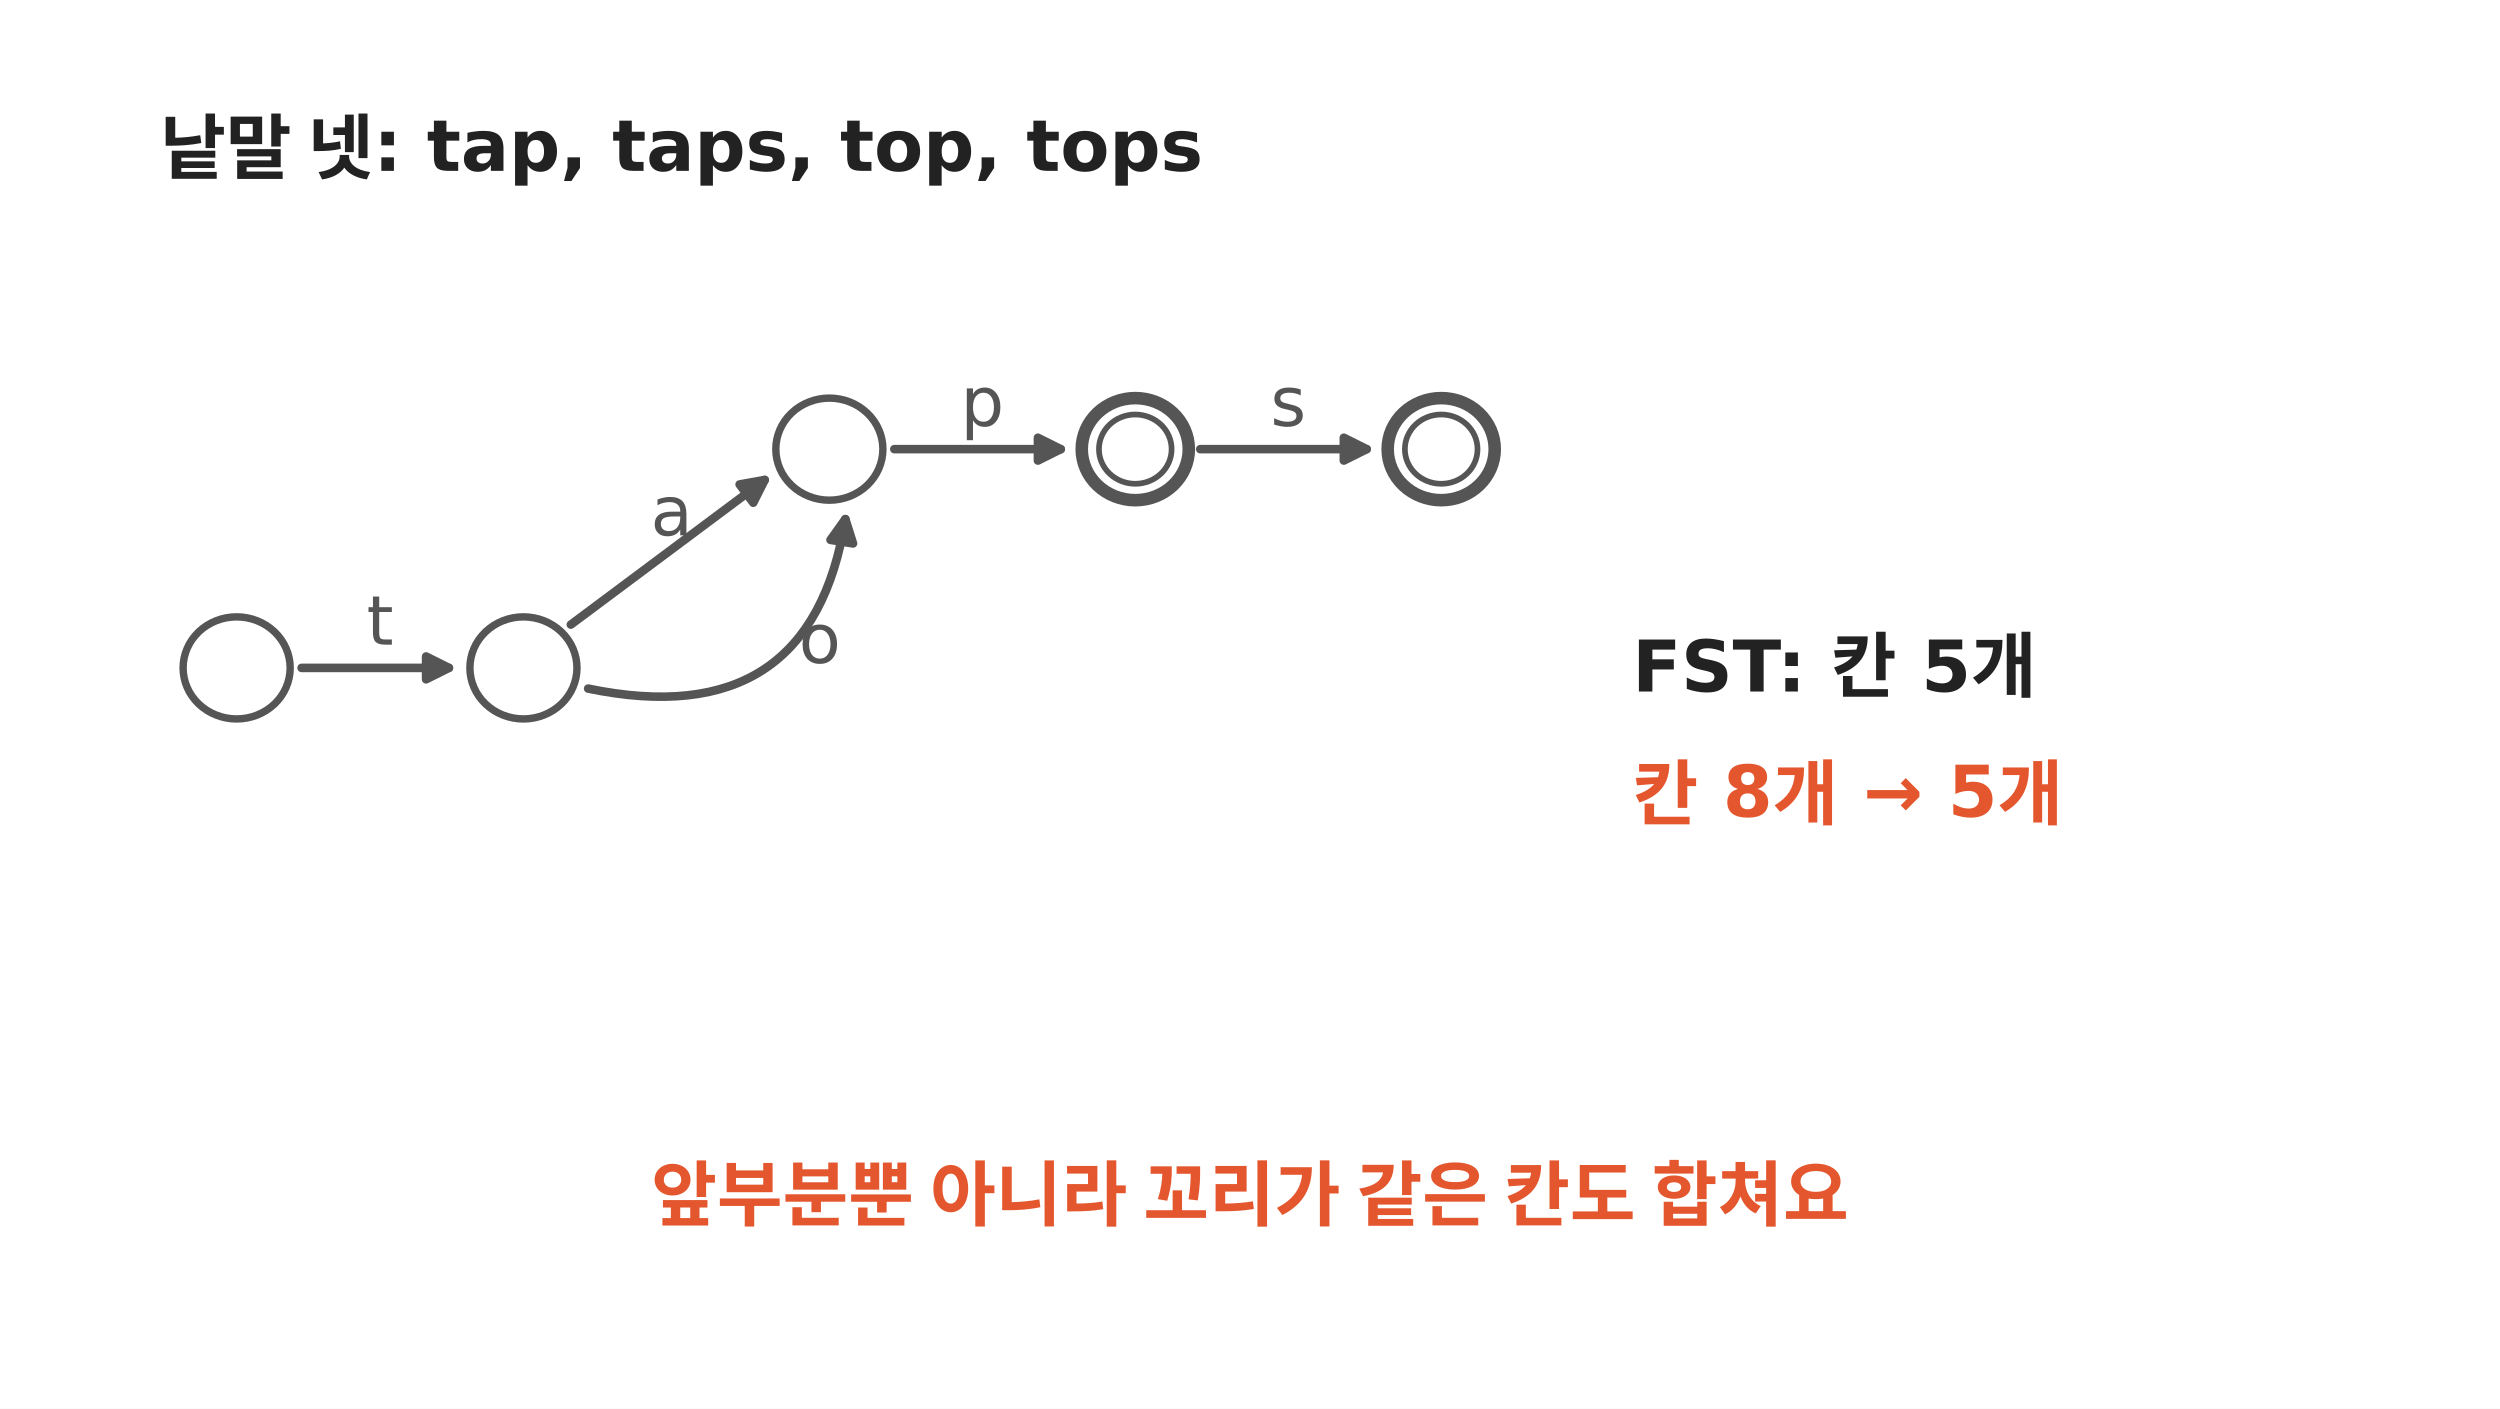
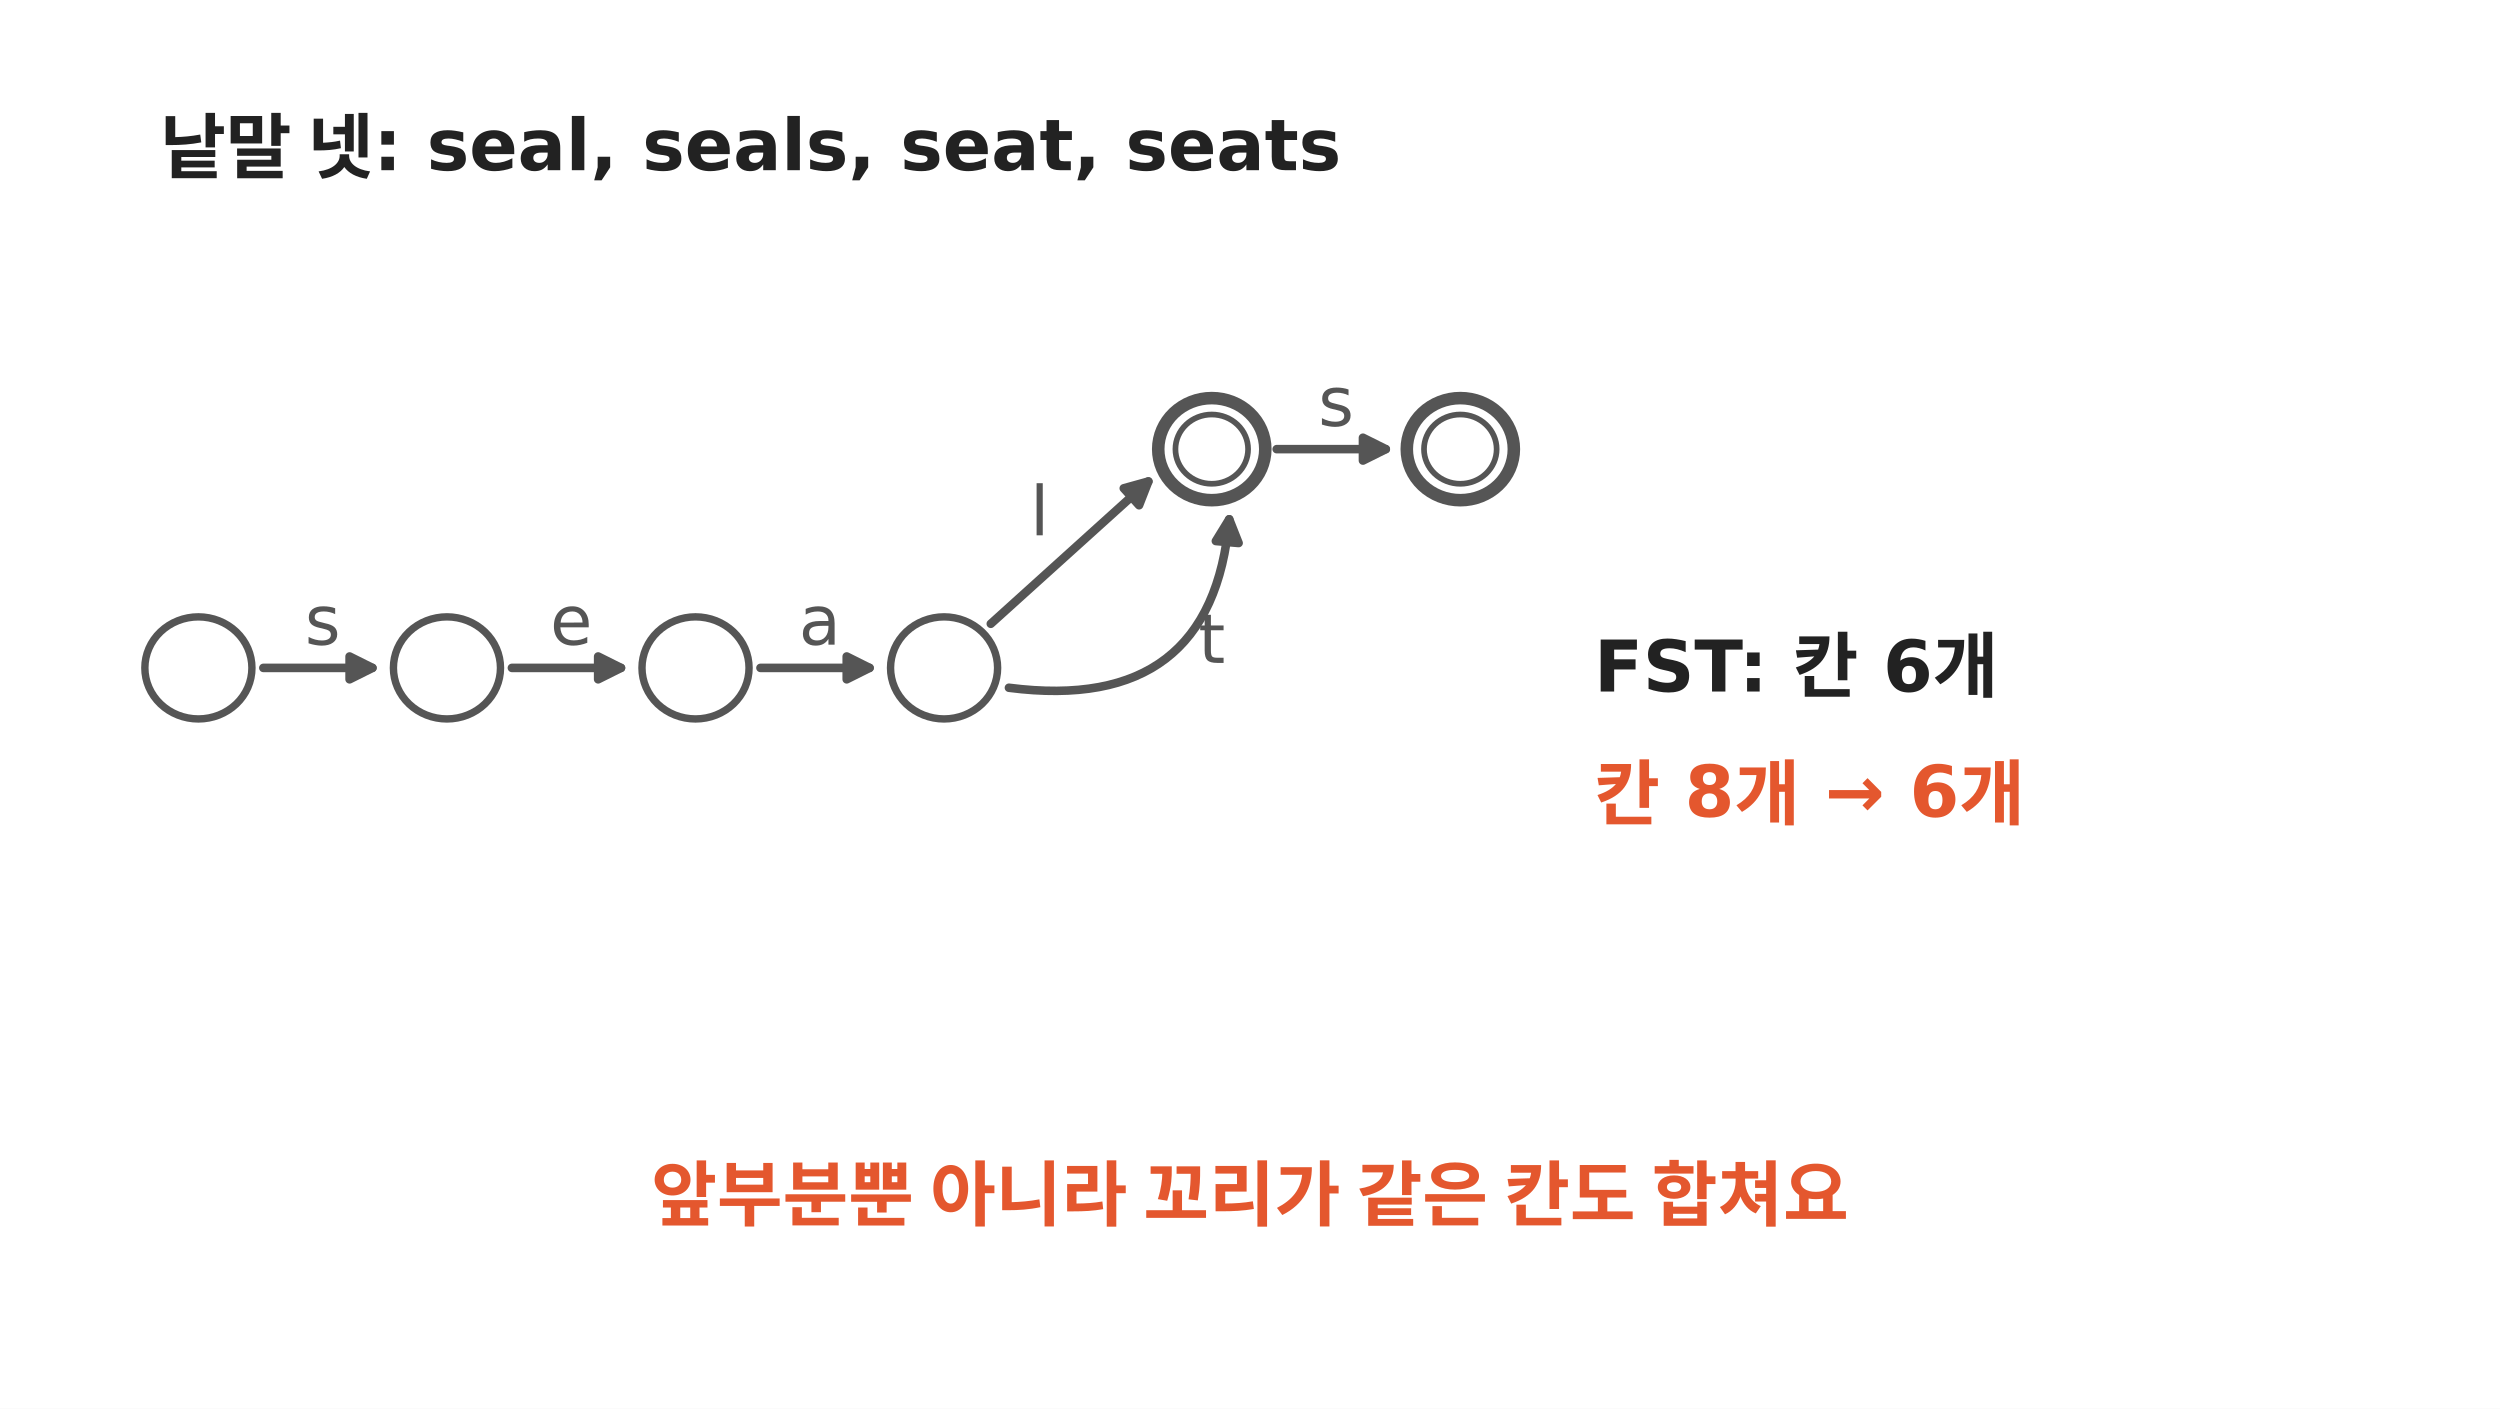
<svg xmlns="http://www.w3.org/2000/svg" width="437.76pt" height="246.672pt" viewBox="0 0 437.76 246.672" version="1.1">
  <defs>
    <style type="text/css">*{stroke-linejoin: round; stroke-linecap: butt}</style>
  </defs>
  <g id="figure_1">
    <g id="patch_1">
      <path d="M 0 246.672  L 437.76 246.672  L 437.76 0  L 0 0  z " style="fill: #ffffff" />
    </g>
    <g id="axes_1">
      <g id="patch_2">
-         <path d="M 41.436 125.89  C 43.922 125.89 46.307 124.948 48.065 123.272  C 49.823 121.596 50.81 119.322 50.81 116.952  C 50.81 114.582 49.823 112.308 48.065 110.632  C 46.307 108.956 43.922 108.014 41.436 108.014  C 38.95 108.014 36.565 108.956 34.807 110.632  C 33.049 112.308 32.062 114.582 32.062 116.952  C 32.062 119.322 33.049 121.596 34.807 123.272  C 36.565 124.948 38.95 125.89 41.436 125.89  z " clip-path="url(#pc2d88ce4d2)" style="fill: #ffffff; stroke: #555555; stroke-width: 1.3; stroke-linejoin: miter" />
+         <path d="M 34.74 125.89  C 37.226 125.89 39.611 124.948 41.369 123.272  C 43.127 121.596 44.114 119.322 44.114 116.952  C 44.114 114.582 43.127 112.308 41.369 110.632  C 39.611 108.956 37.226 108.014 34.74 108.014  C 32.254 108.014 29.869 108.956 28.111 110.632  C 26.353 112.308 25.366 114.582 25.366 116.952  C 25.366 119.322 26.353 121.596 28.111 123.272  C 29.869 124.948 32.254 125.89 34.74 125.89  z " clip-path="url(#pf42b6c1220)" style="fill: #ffffff; stroke: #555555; stroke-width: 1.3; stroke-linejoin: miter" />
      </g>
      <g id="patch_3">
-         <path d="M 91.656 125.89  C 94.142 125.89 96.527 124.948 98.285 123.272  C 100.043 121.596 101.03 119.322 101.03 116.952  C 101.03 114.582 100.043 112.308 98.285 110.632  C 96.527 108.956 94.142 108.014 91.656 108.014  C 89.17 108.014 86.785 108.956 85.027 110.632  C 83.269 112.308 82.282 114.582 82.282 116.952  C 82.282 119.322 83.269 121.596 85.027 123.272  C 86.785 124.948 89.17 125.89 91.656 125.89  z " clip-path="url(#pc2d88ce4d2)" style="fill: #ffffff; stroke: #555555; stroke-width: 1.3; stroke-linejoin: miter" />
+         <path d="M 78.264 125.89  C 80.75 125.89 83.135 124.948 84.893 123.272  C 86.651 121.596 87.638 119.322 87.638 116.952  C 87.638 114.582 86.651 112.308 84.893 110.632  C 83.135 108.956 80.75 108.014 78.264 108.014  C 75.778 108.014 73.393 108.956 71.635 110.632  C 69.877 112.308 68.89 114.582 68.89 116.952  C 68.89 119.322 69.877 121.596 71.635 123.272  C 73.393 124.948 75.778 125.89 78.264 125.89  z " clip-path="url(#pf42b6c1220)" style="fill: #ffffff; stroke: #555555; stroke-width: 1.3; stroke-linejoin: miter" />
      </g>
      <g id="patch_4">
-         <path d="M 145.224 87.586  C 147.71 87.586 150.095 86.644 151.853 84.968  C 153.611 83.292 154.598 81.018 154.598 78.648  C 154.598 76.278 153.611 74.004 151.853 72.328  C 150.095 70.652 147.71 69.71 145.224 69.71  C 142.738 69.71 140.353 70.652 138.595 72.328  C 136.837 74.004 135.85 76.278 135.85 78.648  C 135.85 81.018 136.837 83.292 138.595 84.968  C 140.353 86.644 142.738 87.586 145.224 87.586  z " clip-path="url(#pc2d88ce4d2)" style="fill: #ffffff; stroke: #555555; stroke-width: 1.3; stroke-linejoin: miter" />
+         <path d="M 121.788 125.89  C 124.274 125.89 126.659 124.948 128.417 123.272  C 130.175 121.596 131.162 119.322 131.162 116.952  C 131.162 114.582 130.175 112.308 128.417 110.632  C 126.659 108.956 124.274 108.014 121.788 108.014  C 119.302 108.014 116.917 108.956 115.159 110.632  C 113.401 112.308 112.414 114.582 112.414 116.952  C 112.414 119.322 113.401 121.596 115.159 123.272  C 116.917 124.948 119.302 125.89 121.788 125.89  z " clip-path="url(#pf42b6c1220)" style="fill: #ffffff; stroke: #555555; stroke-width: 1.3; stroke-linejoin: miter" />
      </g>
      <g id="patch_5">
-         <path d="M 198.792 87.586  C 201.278 87.586 203.663 86.644 205.421 84.968  C 207.179 83.292 208.166 81.018 208.166 78.648  C 208.166 76.278 207.179 74.004 205.421 72.328  C 203.663 70.652 201.278 69.71 198.792 69.71  C 196.306 69.71 193.921 70.652 192.163 72.328  C 190.405 74.004 189.418 76.278 189.418 78.648  C 189.418 81.018 190.405 83.292 192.163 84.968  C 193.921 86.644 196.306 87.586 198.792 87.586  z " clip-path="url(#pc2d88ce4d2)" style="fill: #ffffff; stroke: #555555; stroke-width: 2.2; stroke-linejoin: miter" />
+         <path d="M 165.312 125.89  C 167.798 125.89 170.183 124.948 171.941 123.272  C 173.699 121.596 174.686 119.322 174.686 116.952  C 174.686 114.582 173.699 112.308 171.941 110.632  C 170.183 108.956 167.798 108.014 165.312 108.014  C 162.826 108.014 160.441 108.956 158.683 110.632  C 156.925 112.308 155.938 114.582 155.938 116.952  C 155.938 119.322 156.925 121.596 158.683 123.272  C 160.441 124.948 162.826 125.89 165.312 125.89  z " clip-path="url(#pf42b6c1220)" style="fill: #ffffff; stroke: #555555; stroke-width: 1.3; stroke-linejoin: miter" />
      </g>
      <g id="patch_6">
-         <path d="M 198.792 84.713  C 200.479 84.713 202.097 84.074 203.29 82.936  C 204.483 81.799 205.153 80.256 205.153 78.648  C 205.153 77.04 204.483 75.497 203.29 74.36  C 202.097 73.222 200.479 72.583 198.792 72.583  C 197.105 72.583 195.487 73.222 194.294 74.36  C 193.101 75.497 192.431 77.04 192.431 78.648  C 192.431 80.256 193.101 81.799 194.294 82.936  C 195.487 84.074 197.105 84.713 198.792 84.713  L 198.792 84.713  z " clip-path="url(#pc2d88ce4d2)" style="fill: none; stroke: #555555; stroke-linejoin: miter" />
+         <path d="M 212.184 87.586  C 214.67 87.586 217.055 86.644 218.813 84.968  C 220.571 83.292 221.558 81.018 221.558 78.648  C 221.558 76.278 220.571 74.004 218.813 72.328  C 217.055 70.652 214.67 69.71 212.184 69.71  C 209.698 69.71 207.313 70.652 205.555 72.328  C 203.797 74.004 202.81 76.278 202.81 78.648  C 202.81 81.018 203.797 83.292 205.555 84.968  C 207.313 86.644 209.698 87.586 212.184 87.586  z " clip-path="url(#pf42b6c1220)" style="fill: #ffffff; stroke: #555555; stroke-width: 2.2; stroke-linejoin: miter" />
      </g>
      <g id="patch_7">
-         <path d="M 252.36 87.586  C 254.846 87.586 257.231 86.644 258.989 84.968  C 260.747 83.292 261.734 81.018 261.734 78.648  C 261.734 76.278 260.747 74.004 258.989 72.328  C 257.231 70.652 254.846 69.71 252.36 69.71  C 249.874 69.71 247.489 70.652 245.731 72.328  C 243.973 74.004 242.986 76.278 242.986 78.648  C 242.986 81.018 243.973 83.292 245.731 84.968  C 247.489 86.644 249.874 87.586 252.36 87.586  z " clip-path="url(#pc2d88ce4d2)" style="fill: #ffffff; stroke: #555555; stroke-width: 2.2; stroke-linejoin: miter" />
+         <path d="M 212.184 84.713  C 213.871 84.713 215.489 84.074 216.682 82.936  C 217.875 81.799 218.545 80.256 218.545 78.648  C 218.545 77.04 217.875 75.497 216.682 74.36  C 215.489 73.222 213.871 72.583 212.184 72.583  C 210.497 72.583 208.879 73.222 207.686 74.36  C 206.493 75.497 205.823 77.04 205.823 78.648  C 205.823 80.256 206.493 81.799 207.686 82.936  C 208.879 84.074 210.497 84.713 212.184 84.713  L 212.184 84.713  z " clip-path="url(#pf42b6c1220)" style="fill: none; stroke: #555555; stroke-linejoin: miter" />
      </g>
      <g id="patch_8">
-         <path d="M 252.36 84.713  C 254.047 84.713 255.665 84.074 256.858 82.936  C 258.051 81.799 258.721 80.256 258.721 78.648  C 258.721 77.04 258.051 75.497 256.858 74.36  C 255.665 73.222 254.047 72.583 252.36 72.583  C 250.673 72.583 249.055 73.222 247.862 74.36  C 246.669 75.497 245.999 77.04 245.999 78.648  C 245.999 80.256 246.669 81.799 247.862 82.936  C 249.055 84.074 250.673 84.713 252.36 84.713  L 252.36 84.713  z " clip-path="url(#pc2d88ce4d2)" style="fill: none; stroke: #555555; stroke-linejoin: miter" />
+         <path d="M 255.708 87.586  C 258.194 87.586 260.579 86.644 262.337 84.968  C 264.095 83.292 265.082 81.018 265.082 78.648  C 265.082 76.278 264.095 74.004 262.337 72.328  C 260.579 70.652 258.194 69.71 255.708 69.71  C 253.222 69.71 250.837 70.652 249.079 72.328  C 247.321 74.004 246.334 76.278 246.334 78.648  C 246.334 81.018 247.321 83.292 249.079 84.968  C 250.837 86.644 253.222 87.586 255.708 87.586  z " clip-path="url(#pf42b6c1220)" style="fill: #ffffff; stroke: #555555; stroke-width: 2.2; stroke-linejoin: miter" />
      </g>
      <g id="patch_9">
-         <path d="M 52.812 116.952  Q 66.548 116.952 78.608 116.952  " clip-path="url(#pc2d88ce4d2)" style="fill: none; stroke: #555555; stroke-width: 1.5; stroke-linecap: round" />
-         <path d="M 74.608 114.952  L 78.608 116.952  L 74.608 118.952  z " clip-path="url(#pc2d88ce4d2)" style="fill: #555555; stroke: #555555; stroke-width: 1.5; stroke-linecap: round" />
+         <path d="M 255.708 84.713  C 257.395 84.713 259.013 84.074 260.206 82.936  C 261.399 81.799 262.069 80.256 262.069 78.648  C 262.069 77.04 261.399 75.497 260.206 74.36  C 259.013 73.222 257.395 72.583 255.708 72.583  C 254.021 72.583 252.403 73.222 251.21 74.36  C 250.017 75.497 249.347 77.04 249.347 78.648  C 249.347 80.256 250.017 81.799 251.21 82.936  C 252.403 84.074 254.021 84.713 255.708 84.713  L 255.708 84.713  z " clip-path="url(#pf42b6c1220)" style="fill: none; stroke: #555555; stroke-linejoin: miter" />
      </g>
      <g id="patch_10">
-         <path d="M 99.957 109.37  Q 117.605 96.203 133.909 84.038  " clip-path="url(#pc2d88ce4d2)" style="fill: none; stroke: #555555; stroke-width: 1.5; stroke-linecap: round" />
-         <path d="M 129.507 84.827  L 133.909 84.038  L 131.899 88.033  z " clip-path="url(#pc2d88ce4d2)" style="fill: #555555; stroke: #555555; stroke-width: 1.5; stroke-linecap: round" />
+         <path d="M 46.113 116.952  Q 56.502 116.952 65.214 116.952  " clip-path="url(#pf42b6c1220)" style="fill: none; stroke: #555555; stroke-width: 1.5; stroke-linecap: round" />
+         <path d="M 61.214 114.952  L 65.214 116.952  L 61.214 118.952  z " clip-path="url(#pf42b6c1220)" style="fill: #555555; stroke: #555555; stroke-width: 1.5; stroke-linecap: round" />
      </g>
      <g id="patch_11">
-         <path d="M 156.6 78.648  Q 172.009 78.648 185.742 78.648  " clip-path="url(#pc2d88ce4d2)" style="fill: none; stroke: #555555; stroke-width: 1.5; stroke-linecap: round" />
-         <path d="M 181.742 76.648  L 185.742 78.648  L 181.742 80.648  z " clip-path="url(#pc2d88ce4d2)" style="fill: #555555; stroke: #555555; stroke-width: 1.5; stroke-linecap: round" />
+         <path d="M 89.637 116.952  Q 100.026 116.952 108.738 116.952  " clip-path="url(#pf42b6c1220)" style="fill: none; stroke: #555555; stroke-width: 1.5; stroke-linecap: round" />
+         <path d="M 104.738 114.952  L 108.738 116.952  L 104.738 118.952  z " clip-path="url(#pf42b6c1220)" style="fill: #555555; stroke: #555555; stroke-width: 1.5; stroke-linecap: round" />
      </g>
      <g id="patch_12">
-         <path d="M 210.168 78.648  Q 225.577 78.648 239.31 78.648  " clip-path="url(#pc2d88ce4d2)" style="fill: none; stroke: #555555; stroke-width: 1.5; stroke-linecap: round" />
-         <path d="M 235.31 76.648  L 239.31 78.648  L 235.31 80.648  z " clip-path="url(#pc2d88ce4d2)" style="fill: #555555; stroke: #555555; stroke-width: 1.5; stroke-linecap: round" />
+         <path d="M 133.161 116.952  Q 143.55 116.952 152.262 116.952  " clip-path="url(#pf42b6c1220)" style="fill: none; stroke: #555555; stroke-width: 1.5; stroke-linecap: round" />
+         <path d="M 148.262 114.952  L 152.262 116.952  L 148.262 118.952  z " clip-path="url(#pf42b6c1220)" style="fill: #555555; stroke: #555555; stroke-width: 1.5; stroke-linecap: round" />
      </g>
      <g id="patch_13">
-         <path d="M 102.985 120.573  Q 142.053 128.649 148.022 90.899  " clip-path="url(#pc2d88ce4d2)" style="fill: none; stroke: #555555; stroke-width: 1.5; stroke-linecap: round" />
-         <path d="M 145.422 94.537  L 148.022 90.899  L 149.373 95.162  z " clip-path="url(#pc2d88ce4d2)" style="fill: #555555; stroke: #555555; stroke-width: 1.5; stroke-linecap: round" />
+         <path d="M 173.493 109.227  Q 187.911 96.204 201.085 84.305  " clip-path="url(#pf42b6c1220)" style="fill: none; stroke: #555555; stroke-width: 1.5; stroke-linecap: round" />
+         <path d="M 196.776 85.502  L 201.085 84.305  L 199.457 88.47  z " clip-path="url(#pf42b6c1220)" style="fill: #555555; stroke: #555555; stroke-width: 1.5; stroke-linecap: round" />
+       </g>
+       <g id="patch_14">
+         <path d="M 223.557 78.648  Q 233.946 78.648 242.658 78.648  " clip-path="url(#pf42b6c1220)" style="fill: none; stroke: #555555; stroke-width: 1.5; stroke-linecap: round" />
+         <path d="M 238.658 76.648  L 242.658 78.648  L 238.658 80.648  z " clip-path="url(#pf42b6c1220)" style="fill: #555555; stroke: #555555; stroke-width: 1.5; stroke-linecap: round" />
+       </g>
+       <g id="patch_15">
+         <path d="M 176.669 120.428  Q 212.277 125.03 215.241 90.928  " clip-path="url(#pf42b6c1220)" style="fill: none; stroke: #555555; stroke-width: 1.5; stroke-linecap: round" />
+         <path d="M 212.902 94.74  L 215.241 90.928  L 216.887 95.086  z " clip-path="url(#pf42b6c1220)" style="fill: #555555; stroke: #555555; stroke-width: 1.5; stroke-linecap: round" />
      </g>
      <g id="text_1">
-         <text style="fill: #222222; font: 700 12.5px 'Apple SD Gothic Neo', 'Noto Sans KR', 'Malgun Gothic', 'DejaVu Sans', 'Bitstream Vera Sans', 'Computer Modern Sans Serif', 'Lucida Grande', 'Verdana', 'Geneva', 'Lucid', 'Arial', 'Helvetica', 'Avant Garde', sans-serif; text-anchor: start" x="28.044" y="30.343" transform="rotate(-0 28.044 30.34328)">낱말 넷: tap, taps, top, tops</text>
+         <text style="fill: #222222; font: 700 12.5px 'Apple SD Gothic Neo', 'Noto Sans KR', 'Malgun Gothic', 'DejaVu Sans', 'Bitstream Vera Sans', 'Computer Modern Sans Serif', 'Lucida Grande', 'Verdana', 'Geneva', 'Lucid', 'Arial', 'Helvetica', 'Avant Garde', sans-serif; text-anchor: start" x="28.044" y="30.231" transform="rotate(-0 28.044 30.23098)">낱말 넷: seal, seals, seat, seats</text>
      </g>
      <g id="text_2">
-         <text style="fill: #555555; font: 12px 'Apple SD Gothic Neo', 'Noto Sans KR', 'Malgun Gothic', 'DejaVu Sans', 'Bitstream Vera Sans', 'Computer Modern Sans Serif', 'Lucida Grande', 'Verdana', 'Geneva', 'Lucid', 'Arial', 'Helvetica', 'Avant Garde', sans-serif; text-anchor: middle" x="66.546" y="112.884" transform="rotate(-0 66.546 112.8842)">t</text>
+         <text style="fill: #555555; font: 12px 'Apple SD Gothic Neo', 'Noto Sans KR', 'Malgun Gothic', 'DejaVu Sans', 'Bitstream Vera Sans', 'Computer Modern Sans Serif', 'Lucida Grande', 'Verdana', 'Geneva', 'Lucid', 'Arial', 'Helvetica', 'Avant Garde', sans-serif; text-anchor: middle" x="56.502" y="112.884" transform="rotate(-0 56.502 112.8842)">s</text>
      </g>
      <g id="text_3">
-         <text style="fill: #555555; font: 12px 'Apple SD Gothic Neo', 'Noto Sans KR', 'Malgun Gothic', 'DejaVu Sans', 'Bitstream Vera Sans', 'Computer Modern Sans Serif', 'Lucida Grande', 'Verdana', 'Geneva', 'Lucid', 'Arial', 'Helvetica', 'Avant Garde', sans-serif; text-anchor: middle" x="117.603" y="93.732" transform="rotate(-0 117.603 93.73219)">a</text>
+         <text style="fill: #555555; font: 12px 'Apple SD Gothic Neo', 'Noto Sans KR', 'Malgun Gothic', 'DejaVu Sans', 'Bitstream Vera Sans', 'Computer Modern Sans Serif', 'Lucida Grande', 'Verdana', 'Geneva', 'Lucid', 'Arial', 'Helvetica', 'Avant Garde', sans-serif; text-anchor: middle" x="100.026" y="112.884" transform="rotate(-0 100.026 112.8842)">e</text>
      </g>
      <g id="text_4">
-         <text style="fill: #555555; font: 12px 'Apple SD Gothic Neo', 'Noto Sans KR', 'Malgun Gothic', 'DejaVu Sans', 'Bitstream Vera Sans', 'Computer Modern Sans Serif', 'Lucida Grande', 'Verdana', 'Geneva', 'Lucid', 'Arial', 'Helvetica', 'Avant Garde', sans-serif; text-anchor: middle" x="172.008" y="74.58" transform="rotate(-0 172.008 74.58019)">p</text>
+         <text style="fill: #555555; font: 12px 'Apple SD Gothic Neo', 'Noto Sans KR', 'Malgun Gothic', 'DejaVu Sans', 'Bitstream Vera Sans', 'Computer Modern Sans Serif', 'Lucida Grande', 'Verdana', 'Geneva', 'Lucid', 'Arial', 'Helvetica', 'Avant Garde', sans-serif; text-anchor: middle" x="143.55" y="112.884" transform="rotate(-0 143.55 112.8842)">a</text>
      </g>
      <g id="text_5">
-         <text style="fill: #555555; font: 12px 'Apple SD Gothic Neo', 'Noto Sans KR', 'Malgun Gothic', 'DejaVu Sans', 'Bitstream Vera Sans', 'Computer Modern Sans Serif', 'Lucida Grande', 'Verdana', 'Geneva', 'Lucid', 'Arial', 'Helvetica', 'Avant Garde', sans-serif; text-anchor: middle" x="225.576" y="74.58" transform="rotate(-0 225.576 74.58019)">s</text>
+         <text style="fill: #555555; font: 12px 'Apple SD Gothic Neo', 'Noto Sans KR', 'Malgun Gothic', 'DejaVu Sans', 'Bitstream Vera Sans', 'Computer Modern Sans Serif', 'Lucida Grande', 'Verdana', 'Geneva', 'Lucid', 'Arial', 'Helvetica', 'Avant Garde', sans-serif; text-anchor: middle" x="182.052" y="93.732" transform="rotate(-0 182.052 93.73219)">l</text>
      </g>
      <g id="text_6">
-         <text style="fill: #555555; font: 12px 'Apple SD Gothic Neo', 'Noto Sans KR', 'Malgun Gothic', 'DejaVu Sans', 'Bitstream Vera Sans', 'Computer Modern Sans Serif', 'Lucida Grande', 'Verdana', 'Geneva', 'Lucid', 'Arial', 'Helvetica', 'Avant Garde', sans-serif; text-anchor: middle" x="143.55" y="116.076" transform="rotate(-0 143.55 116.0762)">o</text>
+         <text style="fill: #555555; font: 12px 'Apple SD Gothic Neo', 'Noto Sans KR', 'Malgun Gothic', 'DejaVu Sans', 'Bitstream Vera Sans', 'Computer Modern Sans Serif', 'Lucida Grande', 'Verdana', 'Geneva', 'Lucid', 'Arial', 'Helvetica', 'Avant Garde', sans-serif; text-anchor: middle" x="233.946" y="74.58" transform="rotate(-0 233.946 74.58019)">s</text>
      </g>
      <g id="text_7">
-         <text style="fill: #222222; font: 700 12.5px 'Apple SD Gothic Neo', 'Noto Sans KR', 'Malgun Gothic', 'DejaVu Sans', 'Bitstream Vera Sans', 'Computer Modern Sans Serif', 'Lucida Grande', 'Verdana', 'Geneva', 'Lucid', 'Arial', 'Helvetica', 'Avant Garde', sans-serif; text-anchor: start" x="285.84" y="121.091" transform="rotate(-0 285.84 121.0907)">FST: 칸 5개</text>
+         <text style="fill: #555555; font: 12px 'Apple SD Gothic Neo', 'Noto Sans KR', 'Malgun Gothic', 'DejaVu Sans', 'Bitstream Vera Sans', 'Computer Modern Sans Serif', 'Lucida Grande', 'Verdana', 'Geneva', 'Lucid', 'Arial', 'Helvetica', 'Avant Garde', sans-serif; text-anchor: middle" x="212.184" y="116.076" transform="rotate(-0 212.184 116.0762)">t</text>
      </g>
      <g id="text_8">
-         <text style="fill: #e4572e; font: 700 12.5px 'Apple SD Gothic Neo', 'Noto Sans KR', 'Malgun Gothic', 'DejaVu Sans', 'Bitstream Vera Sans', 'Computer Modern Sans Serif', 'Lucida Grande', 'Verdana', 'Geneva', 'Lucid', 'Arial', 'Helvetica', 'Avant Garde', sans-serif; text-anchor: start" x="285.84" y="143.435" transform="rotate(-0 285.84 143.4347)">칸 8개 → 5개</text>
+         <text style="fill: #222222; font: 700 12.5px 'Apple SD Gothic Neo', 'Noto Sans KR', 'Malgun Gothic', 'DejaVu Sans', 'Bitstream Vera Sans', 'Computer Modern Sans Serif', 'Lucida Grande', 'Verdana', 'Geneva', 'Lucid', 'Arial', 'Helvetica', 'Avant Garde', sans-serif; text-anchor: start" x="279.144" y="121.091" transform="rotate(-0 279.144 121.0907)">FST: 칸 6개</text>
      </g>
      <g id="text_9">
+         <text style="fill: #e4572e; font: 700 12.5px 'Apple SD Gothic Neo', 'Noto Sans KR', 'Malgun Gothic', 'DejaVu Sans', 'Bitstream Vera Sans', 'Computer Modern Sans Serif', 'Lucida Grande', 'Verdana', 'Geneva', 'Lucid', 'Arial', 'Helvetica', 'Avant Garde', sans-serif; text-anchor: start" x="279.144" y="143.435" transform="rotate(-0 279.144 143.4347)">칸 8개 → 6개</text>
+       </g>
+       <g id="text_10">
        <text style="fill: #e4572e; font: 700 12.5px 'Apple SD Gothic Neo', 'Noto Sans KR', 'Malgun Gothic', 'DejaVu Sans', 'Bitstream Vera Sans', 'Computer Modern Sans Serif', 'Lucida Grande', 'Verdana', 'Geneva', 'Lucid', 'Arial', 'Helvetica', 'Avant Garde', sans-serif; text-anchor: middle" x="218.88" y="213.665" transform="rotate(-0 218.88 213.6645)">앞부분뿐 아니라 꼬리가 같은 칸도 합쳐요</text>
      </g>
    </g>
  </g>
  <defs>
-     <clipPath id="pc2d88ce4d2">
+     <clipPath id="pf42b6c1220">
      <rect x="18" y="18" width="401.76" height="210.672" />
    </clipPath>
  </defs>
</svg>
